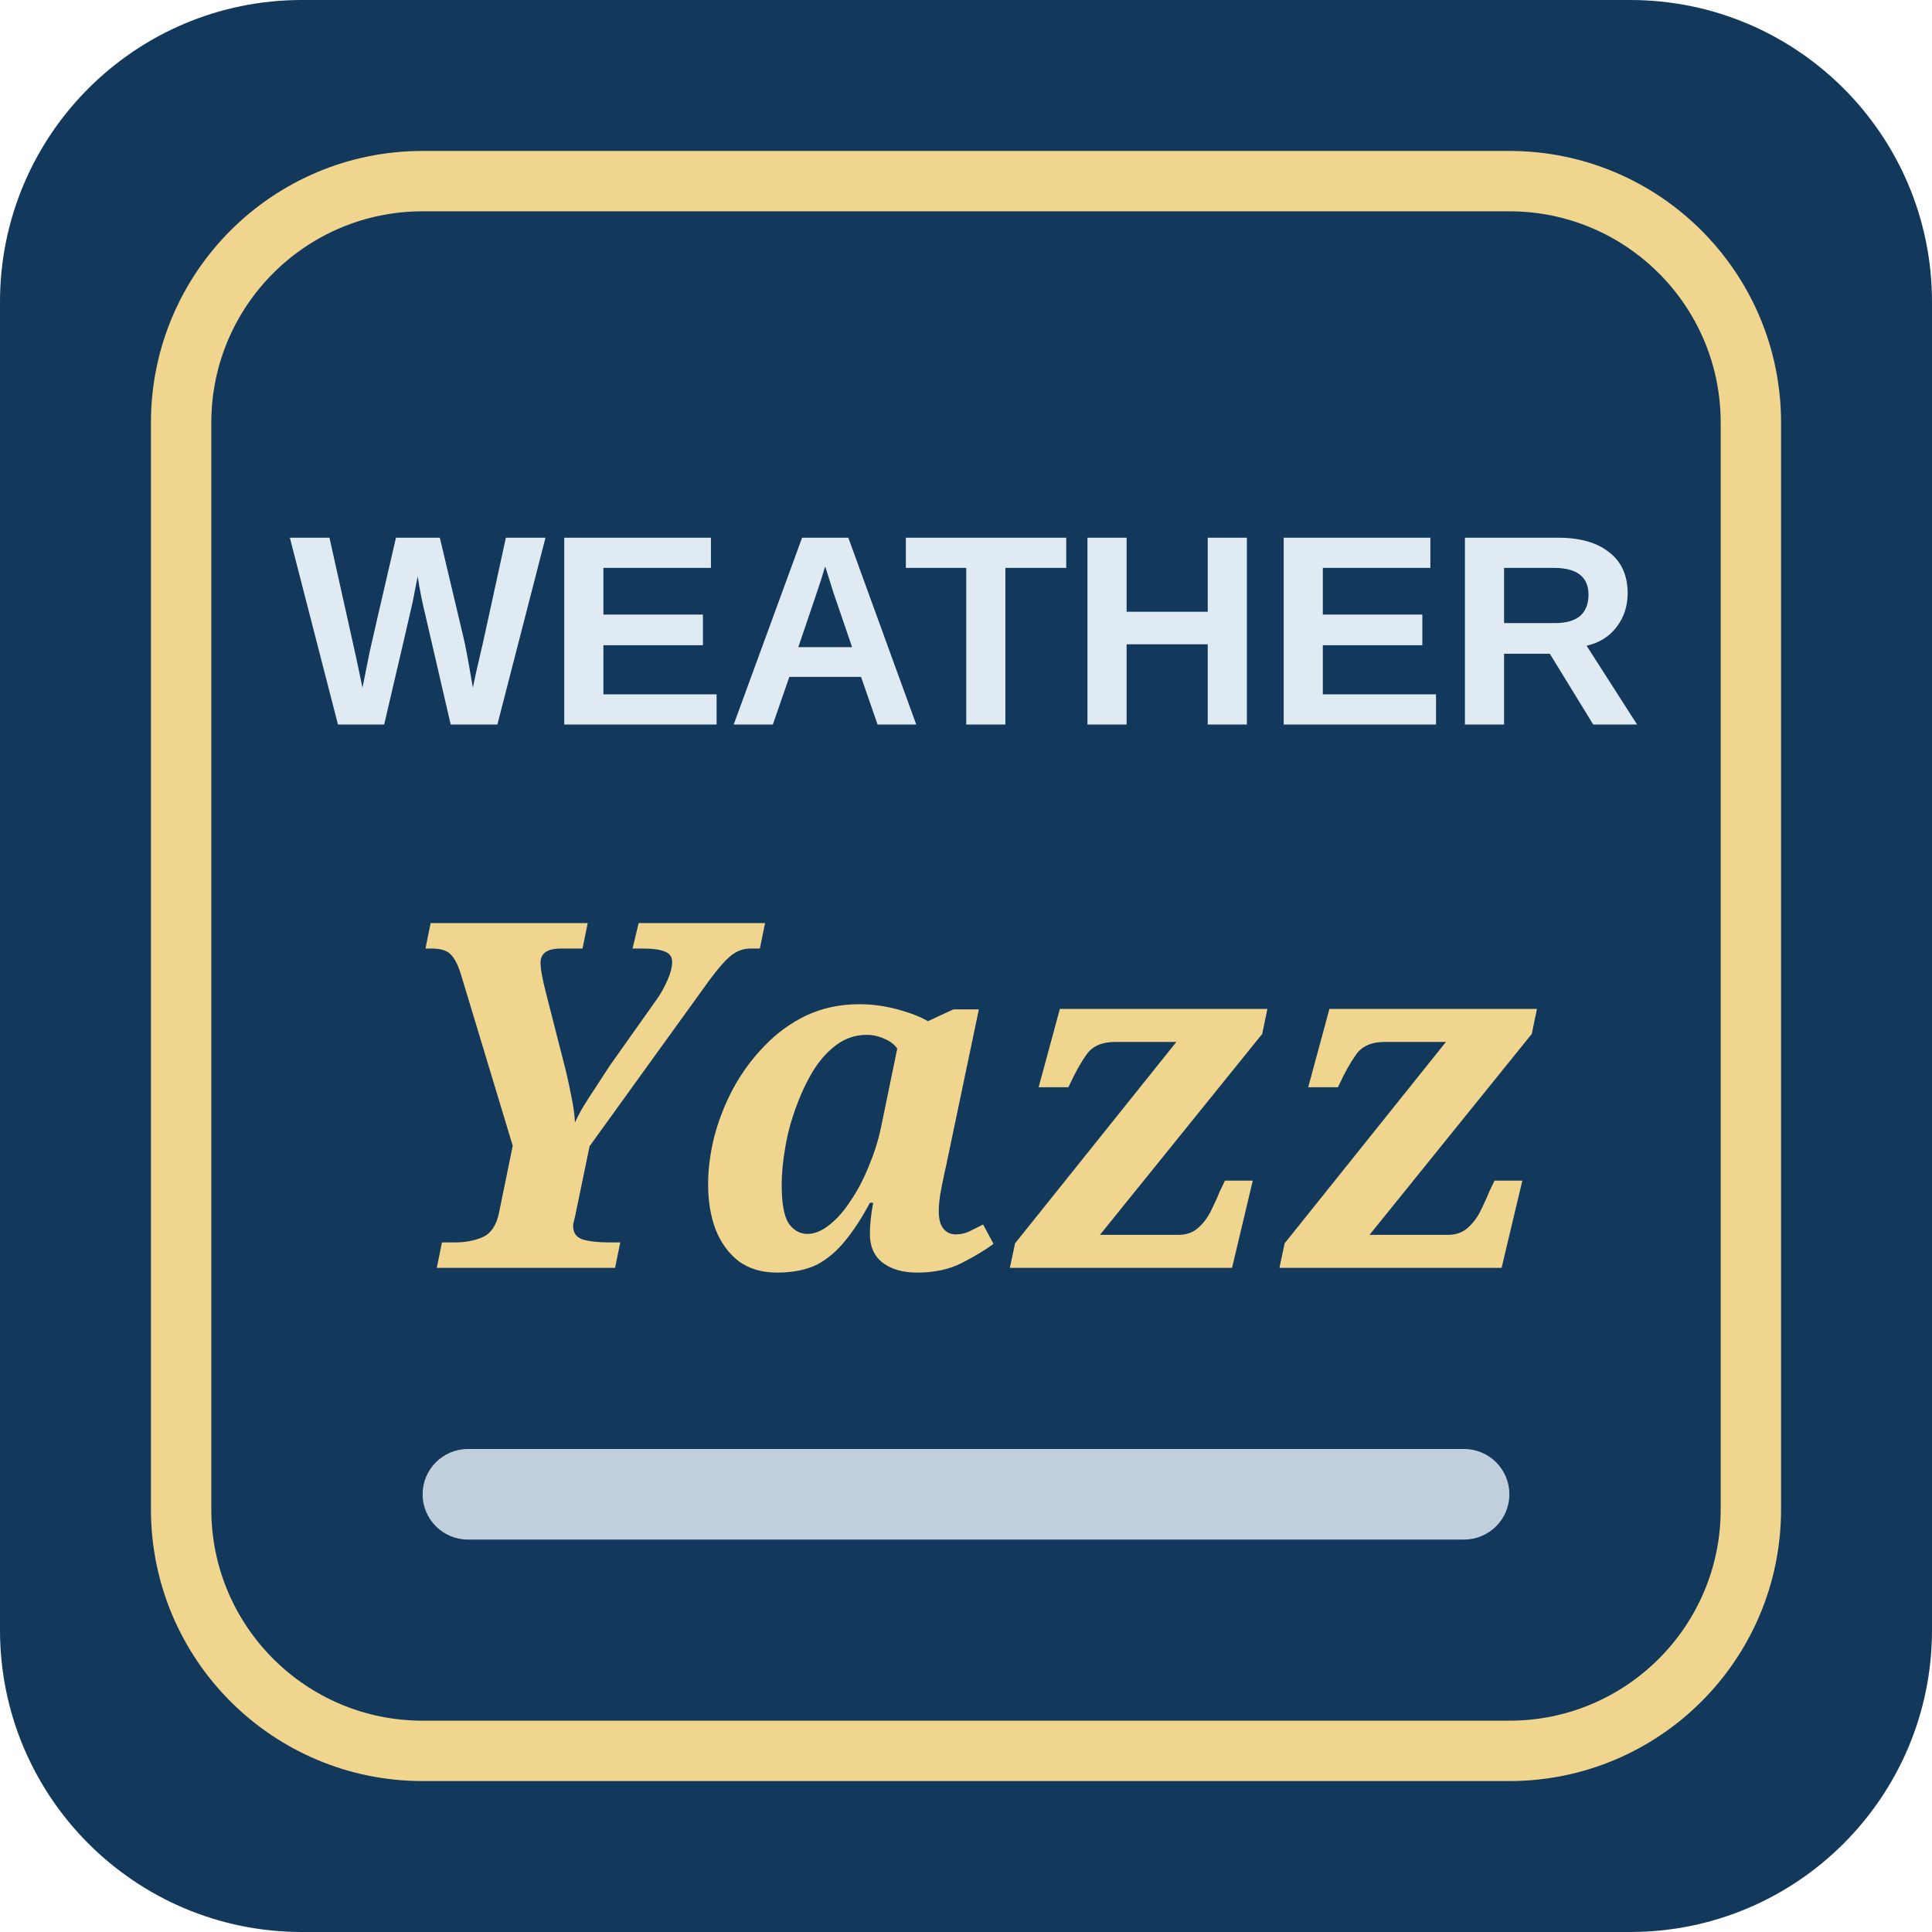
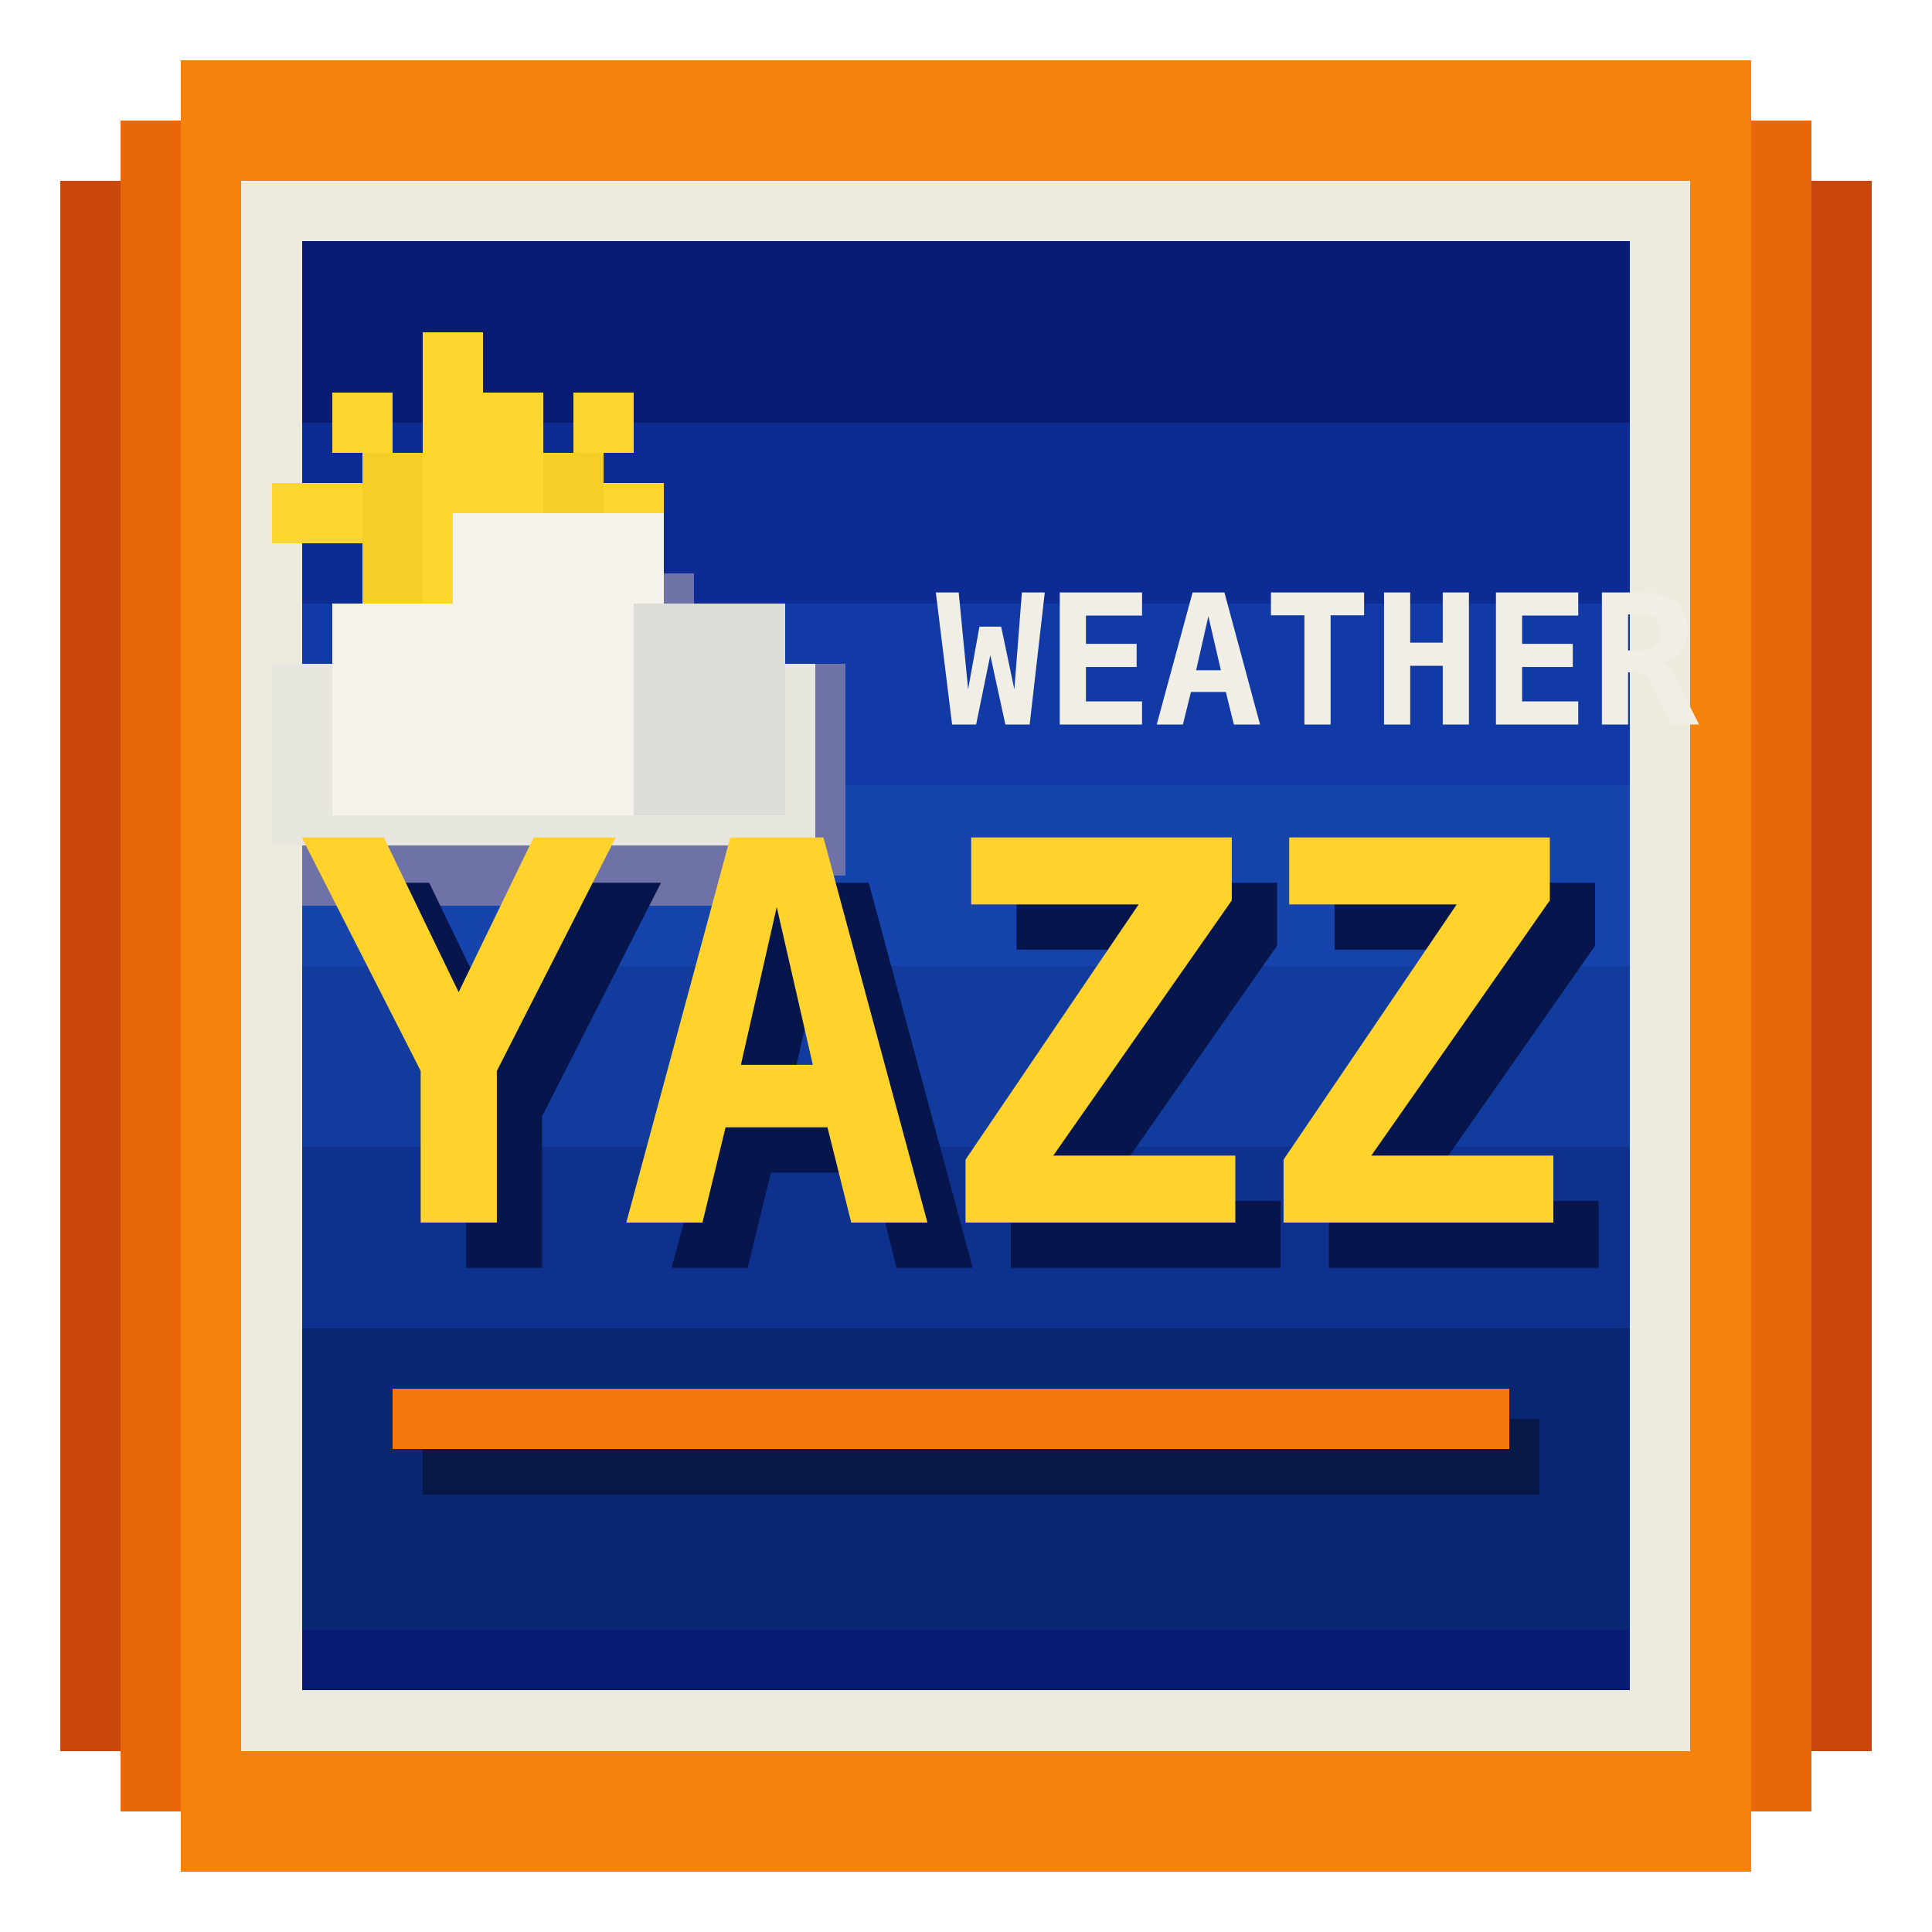
- <svg xmlns="http://www.w3.org/2000/svg" viewBox="0 0 64 64">
-   <rect width="64" height="64" rx="10" fill="#12385c" />
-   <rect x="6" y="6" width="52" height="52" rx="8" fill="none" stroke="#f0d58f" stroke-width="2" />
-   <text x="32" y="24" text-anchor="middle" font-family="Arial, Helvetica, sans-serif" font-size="9" font-weight="700" fill="#dfeaf2">
-     WEATHER
-   </text>
-   <text x="32" y="42" text-anchor="middle" font-family="Georgia, serif" font-size="16" font-style="italic" font-weight="700" fill="#f0d58f">
-     Yazz
-   </text>
-   <rect x="14" y="48" width="36" height="3" rx="1.5" fill="#dfeaf2" opacity="0.85" />
+ <svg xmlns="http://www.w3.org/2000/svg" viewBox="0 0 128 128" shape-rendering="crispEdges">
+   <rect x="4" y="12" width="120" height="104" fill="#c9470d" />
+   <rect x="8" y="8" width="112" height="112" fill="#e9670b" />
+   <rect x="12" y="4" width="104" height="120" fill="#f5820b" />
+   <rect x="16" y="12" width="96" height="104" fill="#eeeadd" />
+   <rect x="20" y="16" width="88" height="96" fill="#091b73" />
+   <rect x="20" y="28" width="88" height="12" fill="#0c2c94" />
+   <rect x="20" y="40" width="88" height="12" fill="#123aa6" />
+   <rect x="20" y="52" width="88" height="12" fill="#1644ad" />
+   <rect x="20" y="64" width="88" height="12" fill="#123b9e" />
+   <rect x="20" y="76" width="88" height="12" fill="#0d318d" />
+   <rect x="20" y="88" width="88" height="20" fill="#092672" />
+   <rect x="28" y="22" width="4" height="8" fill="#ffd630" />
+   <rect x="18" y="32" width="8" height="4" fill="#ffd630" />
+   <rect x="36" y="32" width="8" height="4" fill="#ffd630" />
+   <rect x="22" y="26" width="4" height="4" fill="#ffd630" />
+   <rect x="38" y="26" width="4" height="4" fill="#ffd630" />
+   <rect x="24" y="30" width="16" height="16" fill="#f7cd27" />
+   <rect x="28" y="26" width="8" height="20" fill="#ffd630" />
+   <rect x="20" y="48" width="34" height="12" fill="#6e72a7" />
+   <rect x="24" y="42" width="10" height="14" fill="#6e72a7" />
+   <rect x="34" y="38" width="12" height="20" fill="#6e72a7" />
+   <rect x="46" y="44" width="10" height="14" fill="#6e72a7" />
+   <rect x="18" y="44" width="36" height="12" fill="#e8e7df" />
+   <rect x="22" y="40" width="10" height="14" fill="#f4f2ea" />
+   <rect x="30" y="34" width="14" height="20" fill="#f4f2ea" />
+   <rect x="42" y="40" width="10" height="14" fill="#deded8" />
+   <text x="62" y="48" font-family="monospace" font-size="12" font-weight="bold" fill="#f1eee5">
+         WEATHER
+     </text>
+   <text x="65" y="84" text-anchor="middle" font-family="monospace" font-size="35" font-weight="bold" fill="#06164d">
+         YAZZ
+     </text>
+   <text x="62" y="81" text-anchor="middle" font-family="monospace" font-size="35" font-weight="bold" fill="#ffd32b">
+         YAZZ
+     </text>
+   <rect x="28" y="94" width="74" height="5" fill="#071847" />
+   <rect x="26" y="92" width="74" height="4" fill="#f4760c" />
</svg>
